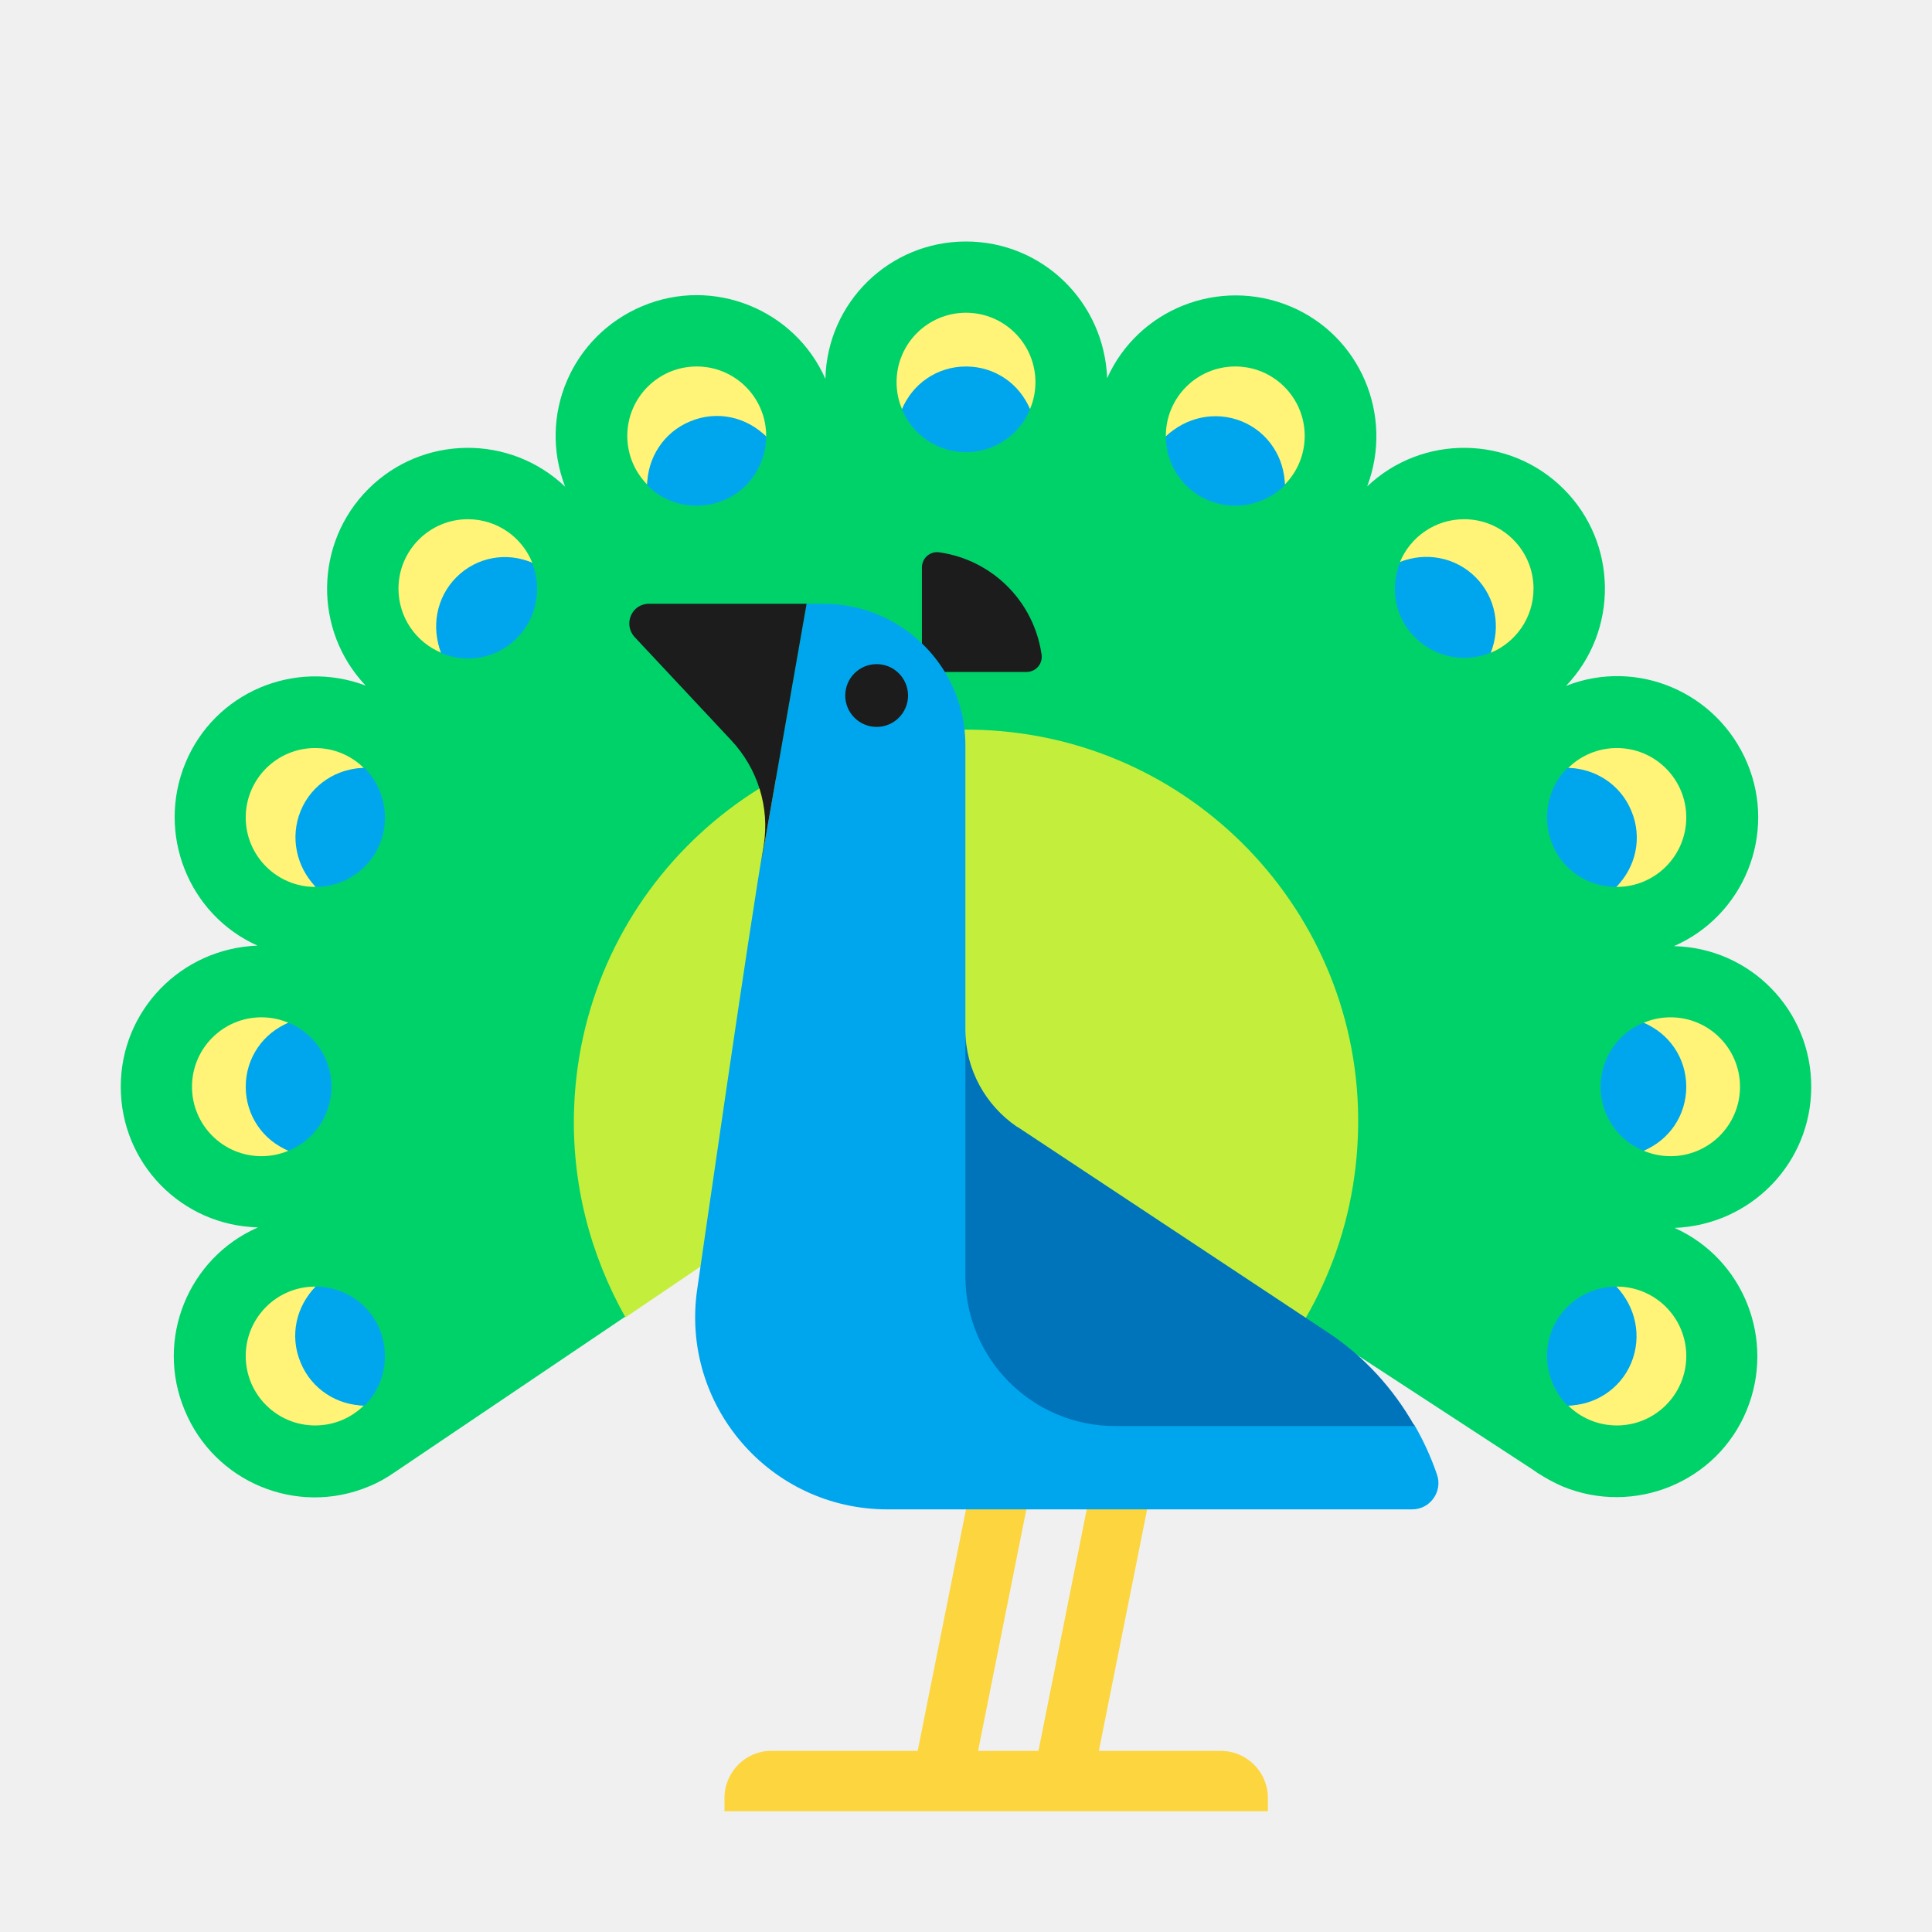
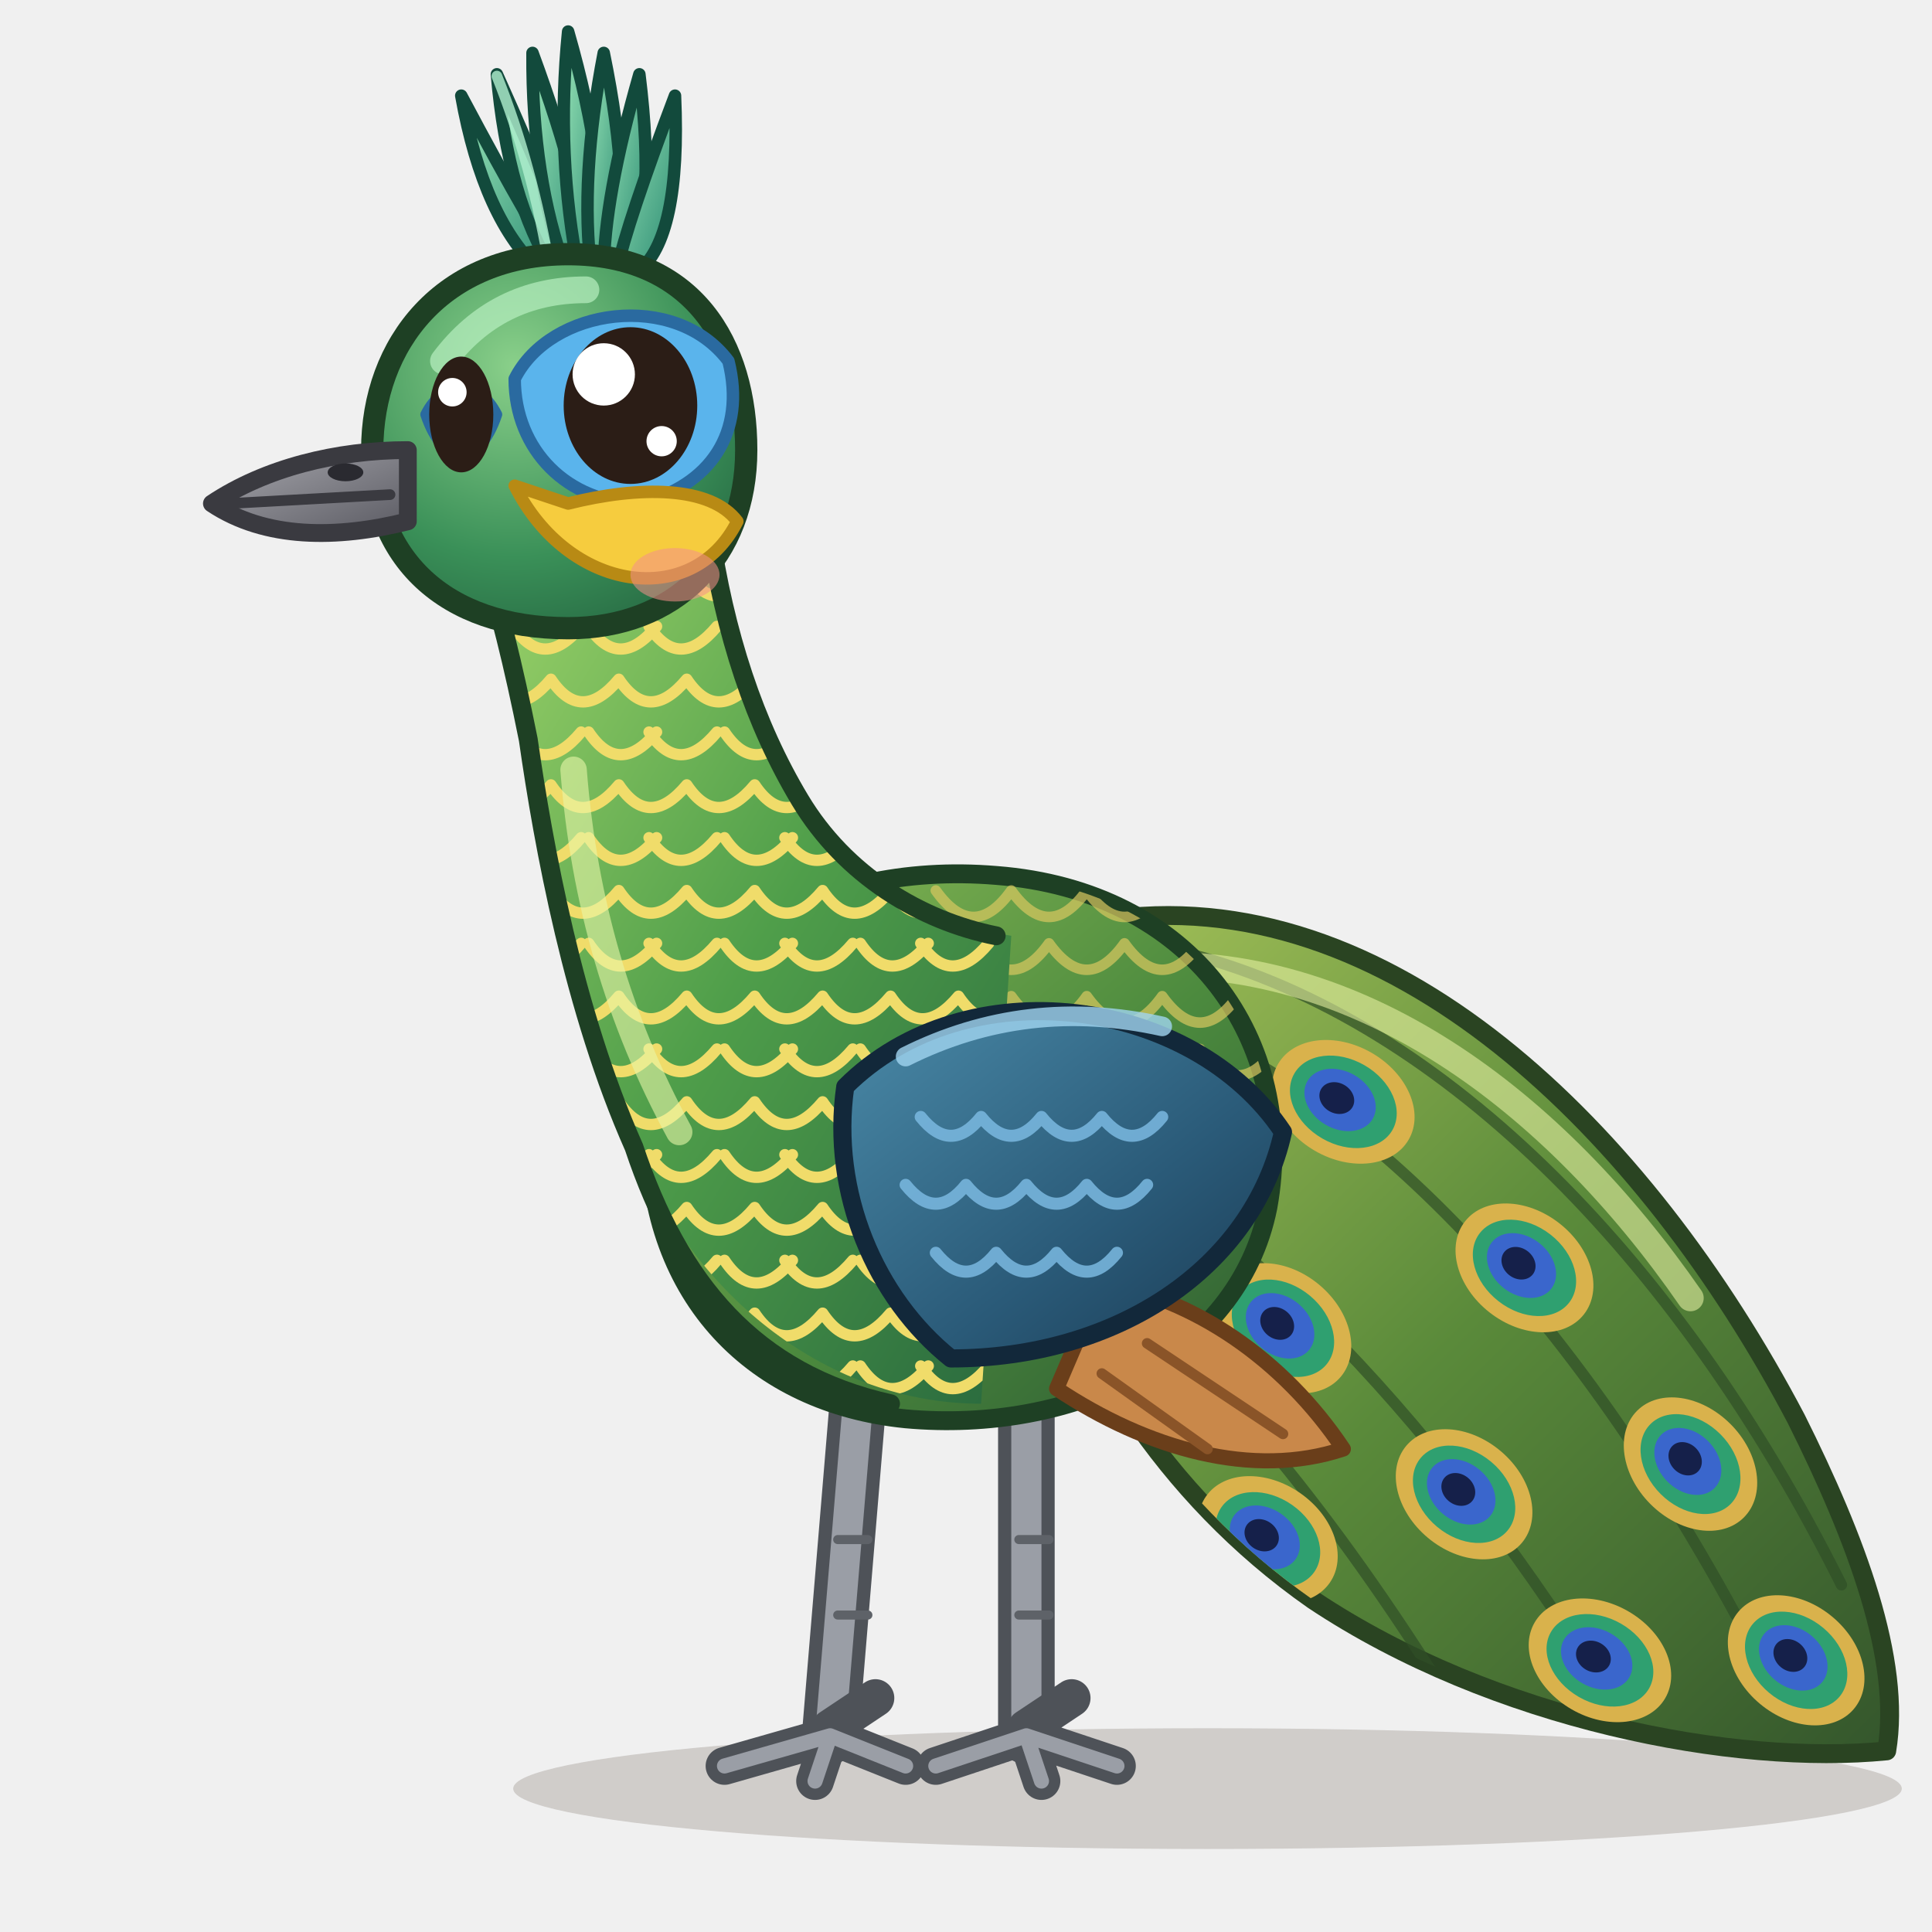
- <svg xmlns="http://www.w3.org/2000/svg" width="32" height="32" viewBox="0 0 32 32" fill="none">
-   <path d="M15.5 16L10.395 21.782L6.53 24.39C6.4 24.48 6.26 24.56 6.11 24.62C4.92 25.12 3.55 24.55 3.06 23.36C2.566 22.185 3.115 20.835 4.274 20.329C3.01 20.3 2 19.271 2 18C2 16.735 3 15.711 4.264 15.662C3.12 15.149 2.589 13.808 3.07 12.64C3.551 11.471 4.872 10.91 6.056 11.355C5.19 10.442 5.205 8.995 6.1 8.1C6.997 7.203 8.448 7.19 9.361 8.062C8.905 6.884 9.466 5.563 10.64 5.07C11.815 4.576 13.165 5.126 13.671 6.275C13.7 5.01 14.729 4 16 4C17.265 4 18.289 5 18.338 6.264C18.851 5.119 20.192 4.589 21.36 5.07C22.529 5.551 23.09 6.881 22.645 8.056C23.558 7.19 25.005 7.205 25.9 8.1C26.797 8.997 26.81 10.447 25.939 11.36C27.117 10.896 28.447 11.466 28.94 12.64C29.434 13.815 28.884 15.165 27.726 15.671C28.99 15.7 30 16.729 30 18C30 19.265 29 20.289 27.736 20.338C28.881 20.851 29.411 22.192 28.93 23.36C28.44 24.55 27.07 25.11 25.88 24.62C25.77 24.57 25.67 24.52 25.57 24.46C25.5 24.42 25.44 24.38 25.37 24.33L21.597 21.868L15.5 16Z" fill="#00D26A" />
-   <path d="M16.26 12.09C12.67 11.95 9.65 14.74 9.51 18.33C9.46 19.6 9.78 20.79 10.36 21.82L16 18V25.08C19.47 25.08 22.35 22.34 22.49 18.84C22.64 15.26 19.85 12.23 16.26 12.09Z" fill="#C3EF3C" />
-   <path d="M14.941 6.778C15.111 6.359 15.501 6.33 15.98 6.33C16.46 6.33 16.889 6.359 17.059 6.778C17.118 6.641 17.15 6.489 17.15 6.33C17.15 5.695 16.635 5.18 16 5.18C15.365 5.18 14.85 5.695 14.85 6.33C14.85 6.489 14.882 6.641 14.941 6.778Z" fill="#FFF478" />
-   <path d="M10.72 8.026C10.726 7.581 11.064 7.678 11.5 7.5C11.95 7.31 12.37 6.91 12.69 7.23C12.69 7.227 12.69 7.223 12.69 7.22C12.69 6.585 12.175 6.07 11.54 6.07C10.905 6.07 10.39 6.585 10.39 7.22C10.39 7.534 10.516 7.819 10.72 8.026Z" fill="#FFF478" />
-   <path d="M8.818 9.324C8.816 9.322 8.813 9.321 8.81 9.32C8.4 9.14 8.09 9.525 7.75 9.865C7.412 10.202 7.141 10.393 7.307 10.811C6.892 10.638 6.6 10.228 6.6 9.75C6.6 9.115 7.115 8.6 7.75 8.6C8.235 8.6 8.649 8.9 8.818 9.324Z" fill="#FFF478" />
-   <path d="M5.23 14.69C5.227 14.69 5.223 14.69 5.22 14.69C4.585 14.69 4.07 14.175 4.07 13.54C4.07 12.905 4.585 12.39 5.22 12.39C5.534 12.39 5.819 12.516 6.026 12.72C5.581 12.726 5.678 13.065 5.5 13.5C5.32 13.94 4.91 14.36 5.23 14.69Z" fill="#FFF478" />
-   <path d="M4.778 16.941C4.359 17.111 4.5 17.521 4.5 18C4.5 18.479 4.359 18.889 4.778 19.059C4.641 19.118 4.489 19.15 4.33 19.15C3.695 19.15 3.18 18.635 3.18 18C3.18 17.365 3.695 16.85 4.33 16.85C4.489 16.85 4.641 16.882 4.778 16.941Z" fill="#FFF478" />
-   <path d="M6.026 23.28C5.819 23.484 5.534 23.61 5.22 23.61C4.585 23.61 4.07 23.095 4.07 22.46C4.07 21.825 4.585 21.31 5.22 21.31C5.223 21.31 5.227 21.31 5.23 21.31C4.91 21.63 5.04 21.91 5.23 22.36C5.408 22.795 5.581 23.275 6.026 23.28Z" fill="#FFF478" />
-   <path d="M27.67 19.15C28.305 19.15 28.82 18.635 28.82 18C28.82 17.365 28.305 16.85 27.67 16.85C27.511 16.85 27.36 16.882 27.222 16.941C27.641 17.111 27.5 17.521 27.5 18C27.5 18.479 27.641 18.889 27.222 19.059C27.359 19.118 27.511 19.15 27.67 19.15Z" fill="#FFF478" />
-   <path d="M27.93 13.54C27.93 14.175 27.415 14.69 26.78 14.69C26.777 14.69 26.773 14.69 26.77 14.69C27.09 14.37 26.69 13.95 26.5 13.5C26.322 13.065 26.419 12.726 25.974 12.72C26.181 12.516 26.466 12.39 26.78 12.39C27.415 12.39 27.93 12.905 27.93 13.54Z" fill="#FFF478" />
-   <path d="M24.689 10.813C25.106 10.641 25.4 10.23 25.4 9.75C25.4 9.115 24.885 8.6 24.25 8.6C23.77 8.6 23.359 8.894 23.187 9.311L23.19 9.31C23.6 9.14 23.801 9.41 24.141 9.75C24.481 10.09 24.86 10.4 24.69 10.81L24.689 10.813Z" fill="#FFF478" />
-   <path d="M19.31 7.23C19.64 6.91 20.02 7.05 20.46 7.23C20.896 7.408 21.274 7.581 21.28 8.026C21.484 7.819 21.61 7.534 21.61 7.22C21.61 6.585 21.095 6.07 20.46 6.07C19.825 6.07 19.31 6.585 19.31 7.22C19.31 7.223 19.31 7.227 19.31 7.23Z" fill="#FFF478" />
-   <path d="M26.78 23.61C27.415 23.61 27.93 23.095 27.93 22.46C27.93 21.825 27.415 21.31 26.78 21.31C26.777 21.31 26.773 21.31 26.77 21.31C27.09 21.64 26.95 21.92 26.77 22.36C26.592 22.795 26.419 23.275 25.974 23.28C26.181 23.484 26.466 23.61 26.78 23.61Z" fill="#FFF478" />
-   <path d="M16 6.07C15.52 6.07 15.11 6.36 14.94 6.78C15.11 7.2 15.53 7.49 16 7.49C16.47 7.49 16.89 7.2 17.06 6.78C16.89 6.36 16.48 6.07 16 6.07Z" fill="#00A6ED" />
-   <path d="M11.43 6.98C10.99 7.16 10.72 7.59 10.72 8.04C11.04 8.36 11.53 8.47 11.98 8.29C12.42 8.11 12.69 7.68 12.69 7.23C12.37 6.91 11.88 6.79 11.43 6.98Z" fill="#00A6ED" />
-   <path d="M7.31 10.82C7.14 10.4 7.22 9.9 7.56 9.56C7.9 9.22 8.4 9.14 8.81 9.32C8.98 9.73 8.9 10.23 8.56 10.57C8.23 10.91 7.73 10.99 7.31 10.82Z" fill="#00A6ED" />
-   <path d="M4.98 13.43C4.8 13.87 4.91 14.36 5.23 14.69C5.68 14.69 6.11 14.42 6.29 13.98C6.47 13.54 6.36 13.05 6.04 12.72C5.59 12.72 5.16 12.99 4.98 13.43Z" fill="#00A6ED" />
-   <path d="M4.78 19.06C4.36 18.89 4.07 18.48 4.07 18C4.07 17.52 4.36 17.11 4.78 16.94C5.2 17.11 5.49 17.53 5.49 18C5.49 18.47 5.2 18.89 4.78 19.06Z" fill="#00A6ED" />
-   <path d="M4.98 22.57C5.16 23.01 5.59 23.28 6.04 23.28C6.36 22.96 6.47 22.47 6.29 22.02C6.11 21.58 5.68 21.31 5.23 21.31C4.91 21.63 4.79 22.12 4.98 22.57Z" fill="#00A6ED" />
-   <path d="M27.22 16.94C27.64 17.11 27.93 17.52 27.93 18C27.93 18.48 27.64 18.89 27.22 19.06C26.8 18.89 26.51 18.47 26.51 18C26.51 17.53 26.8 17.11 27.22 16.94Z" fill="#00A6ED" />
-   <path d="M27.02 13.43C26.84 12.99 26.41 12.72 25.96 12.72C25.64 13.04 25.53 13.53 25.71 13.98C25.89 14.43 26.32 14.69 26.77 14.69C27.09 14.37 27.21 13.88 27.02 13.43Z" fill="#00A6ED" />
-   <path d="M23.19 9.31C23.6 9.14 24.1 9.22 24.44 9.56C24.78 9.9 24.86 10.4 24.69 10.81C24.28 10.98 23.78 10.9 23.44 10.56C23.1 10.23 23.02 9.73 23.19 9.31Z" fill="#00A6ED" />
-   <path d="M20.57 6.98C20.13 6.8 19.64 6.91 19.31 7.23C19.31 7.68 19.58 8.11 20.02 8.29C20.46 8.47 20.95 8.36 21.28 8.04C21.28 7.59 21.01 7.16 20.57 6.98Z" fill="#00A6ED" />
-   <path d="M26.77 21.31C27.09 21.64 27.2 22.13 27.02 22.57C26.84 23.01 26.41 23.28 25.96 23.28C25.64 22.95 25.53 22.46 25.71 22.02C25.89 21.58 26.32 21.31 26.77 21.31Z" fill="#00A6ED" />
-   <path d="M12 30V29.78C12 29.35 12.35 29 12.77 29H15.2L16 25L16.5 24.5L17 25L16.2 29H17.2L18 25L18.5 24.5L19 25L18.2 29H20.22C20.65 29 21 29.35 21 29.78V30H12Z" fill="#FCD53F" />
-   <path d="M13.36 10L12.6 14.33L12.65 14C12.441 15.152 11.55 21.34 11.55 21.34C11.26 23.27 12.75 25 14.7 25H23.39C23.69 25 23.9 24.7 23.8 24.42C23.702 24.134 23.576 23.859 23.425 23.599L16.685 19.78C16.175 19.43 15.99 17.72 15.99 17.06V12.36C15.993 11.908 15.867 11.485 15.647 11.125L15.762 10.684L15.273 10.66C14.85 10.252 14.274 10 13.64 10H13.36Z" fill="#00A6ED" />
-   <path d="M15.27 10.657V9.4C15.27 9.24 15.41 9.12 15.57 9.15C16.44 9.28 17.12 9.96 17.25 10.83C17.28 10.99 17.16 11.13 17 11.13H15.65C15.544 10.956 15.416 10.797 15.27 10.657Z" fill="#1C1C1C" />
-   <path d="M12.6 14.33L13.36 10H10.75C10.46 10 10.32 10.34 10.51 10.55L12.11 12.26C12.55 12.73 12.75 13.37 12.65 14L12.6 14.33Z" fill="#1C1C1C" />
-   <path d="M15.04 11.52C15.04 11.807 14.807 12.04 14.52 12.04C14.233 12.04 14 11.807 14 11.52C14 11.233 14.233 11 14.52 11C14.807 11 15.04 11.233 15.04 11.52Z" fill="#1C1C1C" />
-   <path d="M21.98 22.06L16.86 18.67C16.85 18.67 16.85 18.66 16.84 18.66C16.33 18.31 15.99 17.72 15.99 17.06V21.14C15.99 22.51 17.1 23.62 18.47 23.62H23.43C23.08 23 22.59 22.46 21.98 22.06Z" fill="#0074BA" />
+ <svg xmlns="http://www.w3.org/2000/svg" viewBox="0 0 256 256">
+   <defs>
+     <linearGradient id="pavao-pescoco" x1="0" y1="0" x2="1" y2="1">
+       <stop offset="0" stop-color="#9ed46a" />
+       <stop offset="0.5" stop-color="#4f9e4a" />
+       <stop offset="1" stop-color="#2a6a3e" />
+     </linearGradient>
+     <radialGradient id="pavao-cabeca" cx="0.38" cy="0.3" r="0.85">
+       <stop offset="0" stop-color="#8ad08a" />
+       <stop offset="0.6" stop-color="#3a9058" />
+       <stop offset="1" stop-color="#22603e" />
+     </radialGradient>
+     <linearGradient id="pavao-corpo" x1="0" y1="0" x2="1" y2="1">
+       <stop offset="0" stop-color="#8cbc56" />
+       <stop offset="0.55" stop-color="#4c8a3e" />
+       <stop offset="1" stop-color="#2c5a32" />
+     </linearGradient>
+     <linearGradient id="pavao-asa" x1="0" y1="0" x2="1" y2="1">
+       <stop offset="0" stop-color="#4a8aa8" />
+       <stop offset="0.6" stop-color="#2a5a78" />
+       <stop offset="1" stop-color="#1a3a52" />
+     </linearGradient>
+     <linearGradient id="pavao-cauda" x1="0" y1="0" x2="1" y2="1">
+       <stop offset="0" stop-color="#a8c45a" />
+       <stop offset="0.5" stop-color="#5a8a3a" />
+       <stop offset="1" stop-color="#34562c" />
+     </linearGradient>
+     <linearGradient id="pavao-crista" x1="0" y1="0" x2="1" y2="1">
+       <stop offset="0" stop-color="#9ae6b8" />
+       <stop offset="1" stop-color="#2a8a72" />
+     </linearGradient>
+     <linearGradient id="pavao-bico" x1="0" y1="0" x2="1" y2="1">
+       <stop offset="0" stop-color="#a8a8ae" />
+       <stop offset="1" stop-color="#5a5a62" />
+     </linearGradient>
+     <clipPath id="pavao-clip-cauda">
+       <path d="M146 122 C184 116 218 150 238 188 C246 204 252 220 250 232 C230 234 198 228 174 212 C154 198 142 178 136 158 Z" />
+     </clipPath>
+     <clipPath id="pavao-clip-pescoco">
+       <path d="M64 74 L94 70 C96 84 100 96 106 106 C112 116 122 122 134 124 L130 186 C110 186 92 172 84 152 C76 134 72 112 70 98 C68 88 66 80 64 74 Z" />
+     </clipPath>
+     <clipPath id="pavao-clip-dorso">
+       <path d="M86 150 C86 126 108 114 132 116 C158 118 172 138 168 160 C164 180 142 190 120 188 C100 186 86 172 86 150 Z" />
+     </clipPath>
+   </defs>
+   <g id="sombra">
+     <ellipse cx="160" cy="237" rx="92" ry="8" fill="#3b2a1a" opacity="0.18" />
+   </g>
+   <g id="cauda" stroke-linejoin="round" stroke-linecap="round">
+     <path d="M146 122 C184 116 218 150 238 188 C246 204 252 220 250 232 C230 234 198 228 174 212 C154 198 142 178 136 158 Z" fill="url(#pavao-cauda)" stroke="#2a4422" stroke-width="2.5" />
+     <g clip-path="url(#pavao-clip-cauda)">
+       <g fill="none" stroke="#2f4e26" stroke-width="1.5" opacity="0.7">
+         <path d="M146 132 C176 140 206 170 230 214 M140 150 C164 160 192 190 214 226 M144 168 C160 180 176 200 190 222 M156 126 C190 134 222 166 244 210" />
+       </g>
+       <g transform="translate(178 146) rotate(30)">
+         <ellipse rx="10" ry="7.5" fill="#d9b24c" />
+         <ellipse rx="7.5" ry="5.6" fill="#2fa070" />
+         <ellipse cx="-0.5" rx="5" ry="3.8" fill="#3a66cc" />
+         <ellipse cx="-1" rx="2.4" ry="2" fill="#15204a" />
+       </g>
+       <g transform="translate(202 168) rotate(38)">
+         <ellipse rx="10" ry="7.5" fill="#d9b24c" />
+         <ellipse rx="7.5" ry="5.6" fill="#2fa070" />
+         <ellipse cx="-0.5" rx="5" ry="3.8" fill="#3a66cc" />
+         <ellipse cx="-1" rx="2.4" ry="2" fill="#15204a" />
+       </g>
+       <g transform="translate(170 176) rotate(40)">
+         <ellipse rx="10" ry="7.5" fill="#d9b24c" />
+         <ellipse rx="7.5" ry="5.6" fill="#2fa070" />
+         <ellipse cx="-0.5" rx="5" ry="3.8" fill="#3a66cc" />
+         <ellipse cx="-1" rx="2.4" ry="2" fill="#15204a" />
+       </g>
+       <g transform="translate(224 194) rotate(45)">
+         <ellipse rx="10" ry="7.5" fill="#d9b24c" />
+         <ellipse rx="7.5" ry="5.6" fill="#2fa070" />
+         <ellipse cx="-0.5" rx="5" ry="3.8" fill="#3a66cc" />
+         <ellipse cx="-1" rx="2.4" ry="2" fill="#15204a" />
+       </g>
+       <g transform="translate(194 198) rotate(40)">
+         <ellipse rx="10" ry="7.5" fill="#d9b24c" />
+         <ellipse rx="7.5" ry="5.6" fill="#2fa070" />
+         <ellipse cx="-0.5" rx="5" ry="3.8" fill="#3a66cc" />
+         <ellipse cx="-1" rx="2.4" ry="2" fill="#15204a" />
+       </g>
+       <g transform="translate(238 220) rotate(40)">
+         <ellipse rx="10" ry="7.5" fill="#d9b24c" />
+         <ellipse rx="7.5" ry="5.6" fill="#2fa070" />
+         <ellipse cx="-0.5" rx="5" ry="3.8" fill="#3a66cc" />
+         <ellipse cx="-1" rx="2.4" ry="2" fill="#15204a" />
+       </g>
+       <g transform="translate(212 220) rotate(30)">
+         <ellipse rx="10" ry="7.5" fill="#d9b24c" />
+         <ellipse rx="7.5" ry="5.6" fill="#2fa070" />
+         <ellipse cx="-0.5" rx="5" ry="3.8" fill="#3a66cc" />
+         <ellipse cx="-1" rx="2.4" ry="2" fill="#15204a" />
+       </g>
+       <g transform="translate(168 204) rotate(35)">
+         <ellipse rx="10" ry="7.5" fill="#d9b24c" />
+         <ellipse rx="7.5" ry="5.6" fill="#2fa070" />
+         <ellipse cx="-0.5" rx="5" ry="3.8" fill="#3a66cc" />
+         <ellipse cx="-1" rx="2.4" ry="2" fill="#15204a" />
+       </g>
+       <path d="M150 128 C180 126 206 146 224 172" fill="none" stroke="#e2eea0" stroke-width="3.5" opacity="0.6" />
+     </g>
+   </g>
+   <g id="pernas" fill="none" stroke-linejoin="round" stroke-linecap="round">
+     <path d="M114 182 L110 230 M136 184 L136 230" stroke="#4e5258" stroke-width="7.5" />
+     <path d="M114 182 L110 230 M136 184 L136 230" stroke="#9a9ea6" stroke-width="4" />
+     <path d="M110 230 L96 234 M110 230 L108 236 M110 230 L120 234 M110 229 L116 225 M136 230 L124 234 M136 230 L138 236 M136 230 L148 234 M136 229 L142 225" stroke="#4e5258" stroke-width="5" />
+     <path d="M110 230 L96 234 M110 230 L108 236 M110 230 L120 234 M136 230 L124 234 M136 230 L138 236 M136 230 L148 234" stroke="#9a9ea6" stroke-width="2" />
+     <path d="M111 204 l4 0 M135 204 l4 0 M111 214 l4 0 M135 214 l4 0" stroke="#5e6268" stroke-width="1.2" />
+   </g>
+   <g id="corpo" stroke-linejoin="round" stroke-linecap="round">
+     <path d="M86 150 C86 126 108 114 132 116 C158 118 172 138 168 160 C164 180 142 190 120 188 C100 186 86 172 86 150 Z" fill="url(#pavao-corpo)" stroke="#1e4024" stroke-width="2.5" />
+     <path d="M124 118q5 7 10 0M134 118q5 7 10 0M144 118q5 7 10 0M154 118q5 7 10 0M164 118q5 7 10 0M129 125q5 7 10 0M139 125q5 7 10 0M149 125q5 7 10 0M159 125q5 7 10 0M124 132q5 7 10 0M134 132q5 7 10 0M144 132q5 7 10 0M154 132q5 7 10 0M164 132q5 7 10 0M129 139q5 7 10 0M139 139q5 7 10 0M149 139q5 7 10 0M159 139q5 7 10 0" clip-path="url(#pavao-clip-dorso)" fill="none" stroke="#d8c860" stroke-width="1.4" opacity="0.7" />
+   </g>
+   <g id="pescoco" stroke-linejoin="round" stroke-linecap="round">
+     <path d="M64 74 L94 70 C96 84 100 96 106 106 C112 116 122 122 134 124 L130 186 C110 186 92 172 84 152 C76 134 72 112 70 98 C68 88 66 80 64 74 Z" fill="url(#pavao-pescoco)" />
+     <path d="M64 76q4 6 9 0M73 76q4 6 9 0M82 76q4 6 9 0M91 76q4 6 9 0M100 76q4 6 9 0M109 76q4 6 9 0M118 76q4 6 9 0M127 76q4 6 9 0M68 83q4 6 9 0M78 83q4 6 9 0M86 83q4 6 9 0M96 83q4 6 9 0M104 83q4 6 9 0M114 83q4 6 9 0M122 83q4 6 9 0M64 90q4 6 9 0M73 90q4 6 9 0M82 90q4 6 9 0M91 90q4 6 9 0M100 90q4 6 9 0M109 90q4 6 9 0M118 90q4 6 9 0M127 90q4 6 9 0M68 97q4 6 9 0M78 97q4 6 9 0M86 97q4 6 9 0M96 97q4 6 9 0M104 97q4 6 9 0M114 97q4 6 9 0M122 97q4 6 9 0M64 104q4 6 9 0M73 104q4 6 9 0M82 104q4 6 9 0M91 104q4 6 9 0M100 104q4 6 9 0M109 104q4 6 9 0M118 104q4 6 9 0M127 104q4 6 9 0M68 111q4 6 9 0M78 111q4 6 9 0M86 111q4 6 9 0M96 111q4 6 9 0M104 111q4 6 9 0M114 111q4 6 9 0M122 111q4 6 9 0M64 118q4 6 9 0M73 118q4 6 9 0M82 118q4 6 9 0M91 118q4 6 9 0M100 118q4 6 9 0M109 118q4 6 9 0M118 118q4 6 9 0M127 118q4 6 9 0M68 125q4 6 9 0M78 125q4 6 9 0M86 125q4 6 9 0M96 125q4 6 9 0M104 125q4 6 9 0M114 125q4 6 9 0M122 125q4 6 9 0M64 132q4 6 9 0M73 132q4 6 9 0M82 132q4 6 9 0M91 132q4 6 9 0M100 132q4 6 9 0M109 132q4 6 9 0M118 132q4 6 9 0M127 132q4 6 9 0M68 139q4 6 9 0M78 139q4 6 9 0M86 139q4 6 9 0M96 139q4 6 9 0M104 139q4 6 9 0M114 139q4 6 9 0M122 139q4 6 9 0M64 146q4 6 9 0M73 146q4 6 9 0M82 146q4 6 9 0M91 146q4 6 9 0M100 146q4 6 9 0M109 146q4 6 9 0M118 146q4 6 9 0M127 146q4 6 9 0M68 153q4 6 9 0M78 153q4 6 9 0M86 153q4 6 9 0M96 153q4 6 9 0M104 153q4 6 9 0M114 153q4 6 9 0M122 153q4 6 9 0M64 160q4 6 9 0M73 160q4 6 9 0M82 160q4 6 9 0M91 160q4 6 9 0M100 160q4 6 9 0M109 160q4 6 9 0M118 160q4 6 9 0M127 160q4 6 9 0M68 167q4 6 9 0M78 167q4 6 9 0M86 167q4 6 9 0M96 167q4 6 9 0M104 167q4 6 9 0M114 167q4 6 9 0M122 167q4 6 9 0M64 174q4 6 9 0M73 174q4 6 9 0M82 174q4 6 9 0M91 174q4 6 9 0M100 174q4 6 9 0M109 174q4 6 9 0M118 174q4 6 9 0M127 174q4 6 9 0M68 181q4 6 9 0M78 181q4 6 9 0M86 181q4 6 9 0M96 181q4 6 9 0M104 181q4 6 9 0M114 181q4 6 9 0M122 181q4 6 9 0" clip-path="url(#pavao-clip-pescoco)" fill="none" stroke="#f0dc6a" stroke-width="1.5" />
+     <path d="M118 186 C100 182 90 170 84 152 C76 134 72 112 70 98 C68 88 66 80 64 74 M94 70 C96 84 100 96 106 106 C112 116 122 122 132 124" fill="none" stroke="#1e4024" stroke-width="2.5" />
+     <path d="M76 102 Q78 128 90 150" fill="none" stroke="#e8f6a8" stroke-width="3.5" opacity="0.6" />
+   </g>
+   <g id="asa" stroke-linejoin="round" stroke-linecap="round">
+     <path d="M146 170 C158 172 170 180 178 192 C166 196 152 192 140 184 Z" fill="#c9884a" stroke="#6a3e1a" stroke-width="2" />
+     <path d="M152 178 L170 190 M146 182 L160 192" fill="none" stroke="#8a5428" stroke-width="1.4" />
+     <path d="M112 144 C128 128 158 132 170 150 C166 168 148 180 126 180 C116 172 110 158 112 144 Z" fill="url(#pavao-asa)" stroke="#12283a" stroke-width="2.4" />
+     <g fill="none" stroke="#7ab8e0" stroke-width="1.6" opacity="0.85">
+       <path d="M122 148 q4 5 8 0 q4 5 8 0 q4 5 8 0 q4 5 8 0" />
+       <path d="M120 157 q4 5 8 0 q4 5 8 0 q4 5 8 0 q4 5 8 0" />
+       <path d="M124 166 q4 5 8 0 q4 5 8 0 q4 5 8 0" />
+     </g>
+     <path d="M120 140 Q136 132 154 136" fill="none" stroke="#a0d4f0" stroke-width="2.6" opacity="0.8" />
+   </g>
+   <g id="cabeca" stroke-linejoin="round" stroke-linecap="round" transform="translate(80 62) scale(1.18) translate(-80 -62)">
+     <g fill="url(#pavao-crista)" stroke="#124a3c" stroke-width="1.4">
+       <path d="M73.0 40 Q66.5 34.2 64.0 20.2 Q72.5 36.2 75.4 40 Z" />
+       <path d="M74.4 40 Q69.2 31.8 68.0 17.8 Q75.2 33.8 76.8 40 Z" />
+       <path d="M75.8 40 Q71.9 29.4 72.0 15.4 Q77.9 31.4 78.2 40 Z" />
+       <path d="M77.2 40 Q74.6 27.0 76.0 13.0 Q80.6 29.0 79.6 40 Z" />
+       <path d="M78.6 40 Q77.3 29.4 80.0 15.4 Q83.3 31.4 81.0 40 Z" />
+       <path d="M80.0 40 Q80.0 31.8 84.0 17.8 Q86.0 33.8 82.4 40 Z" />
+       <path d="M81.4 40 Q82.7 34.2 88.0 20.2 Q88.7 36.2 83.8 40 Z" />
+     </g>
+     <path d="M74 40 Q72 28 68 18" fill="none" stroke="#b0f0d0" stroke-width="1.2" opacity="0.8" />
+     <path d="M76 38 C90 38 96 48 96 60 C96 72 88 80 76 80 C62 80 54 72 54 60 C54 48 62 38 76 38 Z" fill="url(#pavao-cabeca)" stroke="#1e4024" stroke-width="2.5" />
+     <path d="M62 50 Q68 42 78 42" fill="none" stroke="#b8f0c0" stroke-width="3" opacity="0.7" />
+     <path d="M70 52 C74 44 88 42 94 50 C96 58 92 64 84 66 C76 66 70 60 70 52 Z" fill="#5ab4ec" stroke="#2a6aa0" stroke-width="1.4" />
+     <path d="M70 64 C76 76 90 78 95 68 C92 64 84 64 76 66 Z" fill="#f6cc3e" stroke="#b88a14" stroke-width="1.4" />
+     <path d="M60 56 C62 52 66 52 68 56 C66 62 62 62 60 56 Z" fill="#5ab4ec" stroke="#2a6aa0" stroke-width="1.2" />
+     <ellipse cx="88" cy="74" rx="5" ry="3" fill="#f4908a" opacity="0.55" />
+     <path d="M58 60 C50 60 42 62 36 66 C42 70 50 70 58 68 Z" fill="url(#pavao-bico)" stroke="#3a3a40" stroke-width="2" />
+     <path d="M38 66 L56 65" fill="none" stroke="#3a3a40" stroke-width="1.2" />
+     <ellipse cx="51" cy="62.5" rx="2" ry="1" fill="#2a2a30" />
+   </g>
+   <g id="olhos" transform="translate(80 62) scale(1.18) translate(-80 -62)">
+     <ellipse cx="64" cy="56" rx="3.6" ry="6.5" fill="#2b1d16" />
+     <circle cx="63" cy="53.5" r="1.6" fill="#fff" />
+     <ellipse cx="83" cy="55" rx="7.5" ry="8.8" fill="#2b1d16" />
+     <circle cx="80" cy="51.5" r="3.5" fill="#fff" />
+     <circle cx="86.5" cy="59" r="1.7" fill="#fff" />
+   </g>
</svg>
